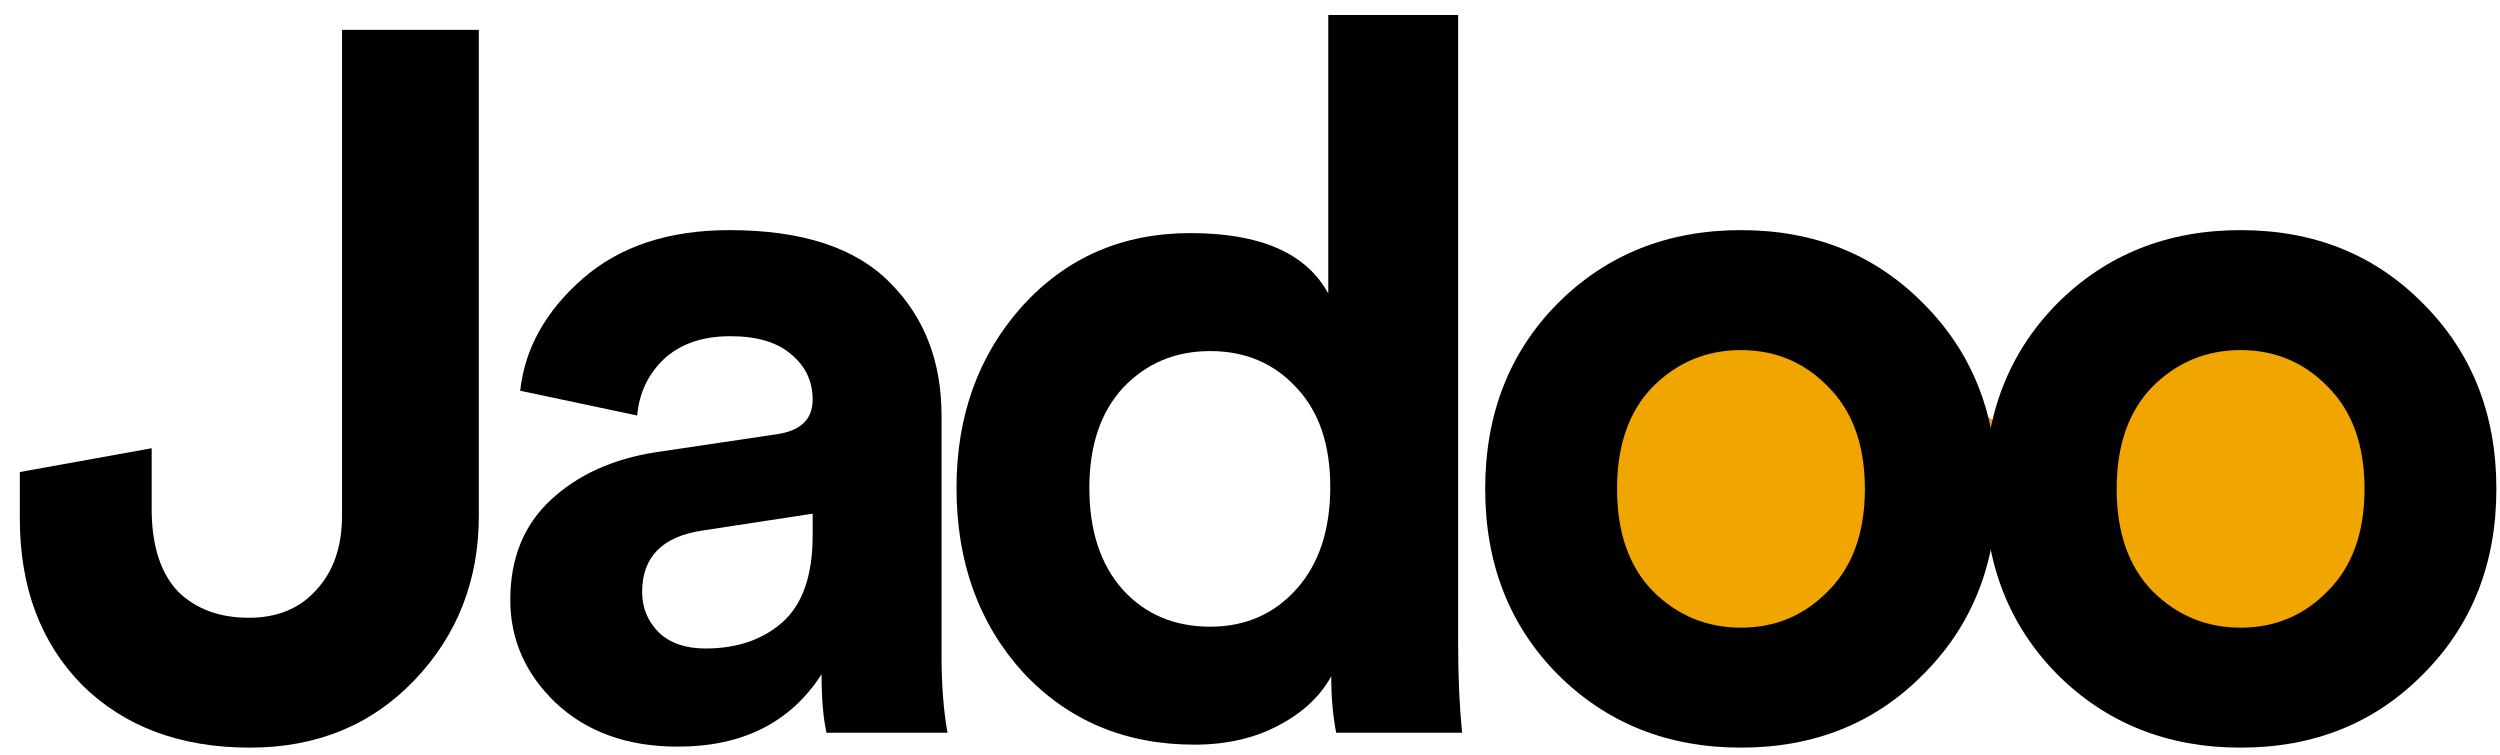
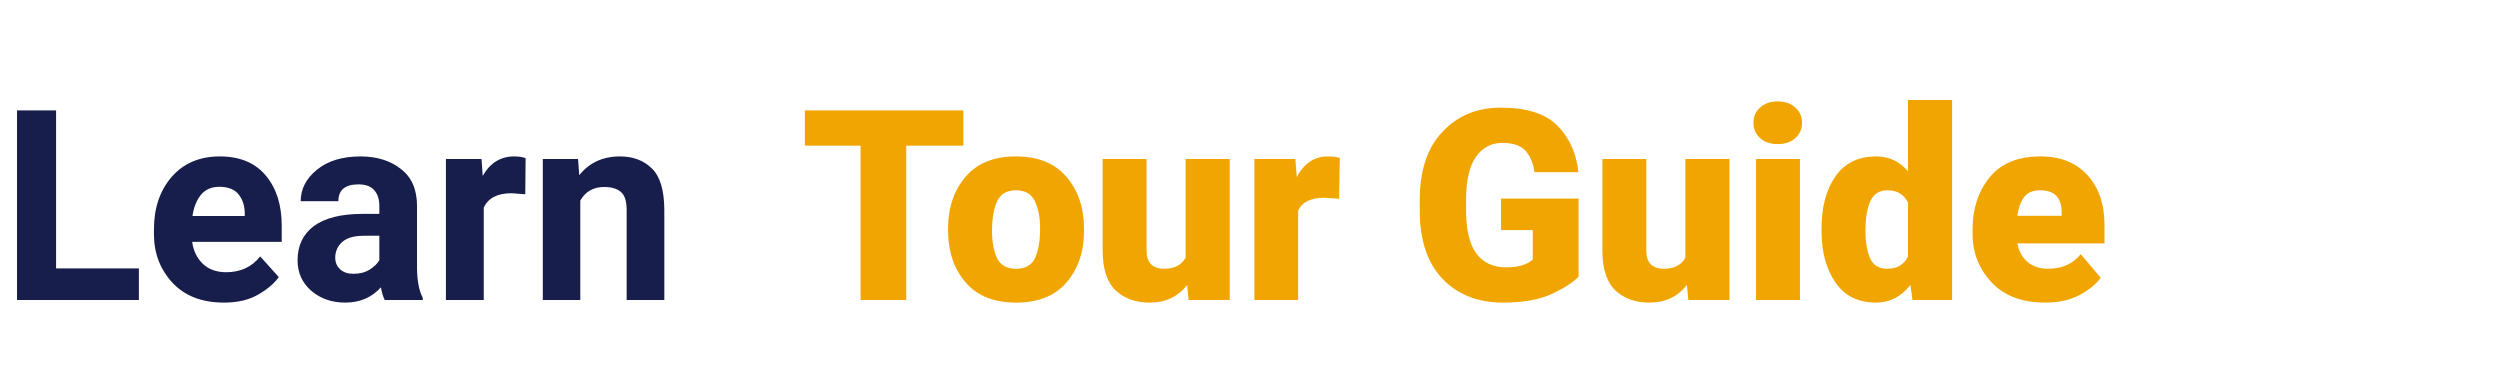
- <svg xmlns="http://www.w3.org/2000/svg" width="116" height="35" viewBox="0 0 116 35" fill="none">
-   <path d="M75 29L84.5 32L92.5 24L102.5 31L113 29L108.5 14.5L92.5 19.5L83.5 14.5L74 16L75 29Z" fill="#F1A501" />
-   <path d="M0.92 24.064V21.902L7.038 20.798V23.788C7.069 25.413 7.483 26.64 8.28 27.468C9.108 28.265 10.197 28.664 11.546 28.664C12.865 28.664 13.907 28.235 14.674 27.376C15.471 26.517 15.87 25.367 15.87 23.926V1.386H22.218V23.926C22.218 26.931 21.221 29.477 19.228 31.562C17.235 33.647 14.689 34.69 11.592 34.69C8.372 34.69 5.781 33.724 3.818 31.792C1.886 29.829 0.92 27.253 0.92 24.064Z" fill="black" />
-   <path d="M23.677 27.836C23.677 25.904 24.305 24.355 25.563 23.19C26.82 22.025 28.445 21.289 30.439 20.982L36.005 20.154C37.139 20.001 37.707 19.464 37.707 18.544C37.707 17.685 37.369 16.98 36.695 16.428C36.051 15.876 35.115 15.6 33.889 15.6C32.601 15.6 31.573 15.953 30.807 16.658C30.071 17.363 29.657 18.237 29.565 19.28L24.137 18.13C24.351 16.167 25.317 14.435 27.035 12.932C28.752 11.429 31.021 10.678 33.843 10.678C37.216 10.678 39.7 11.491 41.295 13.116C42.889 14.711 43.687 16.765 43.687 19.28V30.412C43.687 31.761 43.779 32.957 43.963 34H38.351C38.197 33.325 38.121 32.421 38.121 31.286C36.679 33.525 34.456 34.644 31.451 34.644C29.12 34.644 27.234 33.969 25.793 32.62C24.382 31.271 23.677 29.676 23.677 27.836ZM32.739 30.09C34.18 30.09 35.361 29.691 36.281 28.894C37.231 28.066 37.707 26.717 37.707 24.846V23.834L32.601 24.616C30.73 24.892 29.795 25.843 29.795 27.468C29.795 28.204 30.055 28.833 30.577 29.354C31.098 29.845 31.819 30.09 32.739 30.09Z" fill="black" />
-   <path d="M67.658 0.696V29.906C67.658 31.409 67.719 32.773 67.842 34H62C61.846 33.233 61.77 32.359 61.77 31.378C61.248 32.329 60.42 33.095 59.286 33.678C58.182 34.261 56.894 34.552 55.422 34.552C52.202 34.552 49.549 33.433 47.464 31.194C45.409 28.925 44.382 26.073 44.382 22.638C44.382 19.295 45.394 16.489 47.418 14.22C49.472 11.951 52.079 10.816 55.238 10.816C58.488 10.816 60.62 11.751 61.632 13.622V0.696H67.658ZM50.546 22.638C50.546 24.631 51.067 26.211 52.11 27.376C53.152 28.511 54.502 29.078 56.158 29.078C57.783 29.078 59.117 28.495 60.16 27.33C61.202 26.165 61.724 24.585 61.724 22.592C61.724 20.629 61.202 19.096 60.16 17.992C59.117 16.857 57.783 16.29 56.158 16.29C54.532 16.29 53.183 16.857 52.11 17.992C51.067 19.127 50.546 20.675 50.546 22.638Z" fill="black" />
-   <path d="M76.687 27.422C77.821 28.557 79.186 29.124 80.781 29.124C82.375 29.124 83.725 28.557 84.829 27.422C85.963 26.287 86.531 24.708 86.531 22.684C86.531 20.66 85.963 19.081 84.829 17.946C83.725 16.811 82.375 16.244 80.781 16.244C79.186 16.244 77.821 16.811 76.687 17.946C75.583 19.081 75.031 20.66 75.031 22.684C75.031 24.708 75.583 26.287 76.687 27.422ZM72.271 14.082C74.54 11.813 77.377 10.678 80.781 10.678C84.185 10.678 87.006 11.813 89.245 14.082C91.514 16.351 92.649 19.219 92.649 22.684C92.649 26.149 91.514 29.017 89.245 31.286C87.006 33.555 84.185 34.69 80.781 34.69C77.377 34.69 74.54 33.555 72.271 31.286C70.032 29.017 68.913 26.149 68.913 22.684C68.913 19.219 70.032 16.351 72.271 14.082Z" fill="black" />
-   <path d="M99.87 27.422C101.005 28.557 102.369 29.124 103.964 29.124C105.559 29.124 106.908 28.557 108.012 27.422C109.147 26.287 109.714 24.708 109.714 22.684C109.714 20.66 109.147 19.081 108.012 17.946C106.908 16.811 105.559 16.244 103.964 16.244C102.369 16.244 101.005 16.811 99.87 17.946C98.766 19.081 98.214 20.66 98.214 22.684C98.214 24.708 98.766 26.287 99.87 27.422ZM95.454 14.082C97.723 11.813 100.56 10.678 103.964 10.678C107.368 10.678 110.189 11.813 112.428 14.082C114.697 16.351 115.832 19.219 115.832 22.684C115.832 26.149 114.697 29.017 112.428 31.286C110.189 33.555 107.368 34.69 103.964 34.69C100.56 34.69 97.723 33.555 95.454 31.286C93.215 29.017 92.096 26.149 92.096 22.684C92.096 19.219 93.215 16.351 95.454 14.082Z" fill="black" />
+ <svg xmlns="http://www.w3.org/2000/svg" width="225" height="35" viewBox="0 0 225 35" fill="none">
+   <text x="0" y="27" font-family="'Poppins', -apple-system, BlinkMacSystemFont, 'Segoe UI', Roboto, sans-serif" font-size="24" font-weight="700" fill="#181E4B">Learn</text>
+   <text x="72" y="27" font-family="'Poppins', -apple-system, BlinkMacSystemFont, 'Segoe UI', Roboto, sans-serif" font-size="24" font-weight="800" fill="#F1A501">Tour Guide</text>
</svg>
